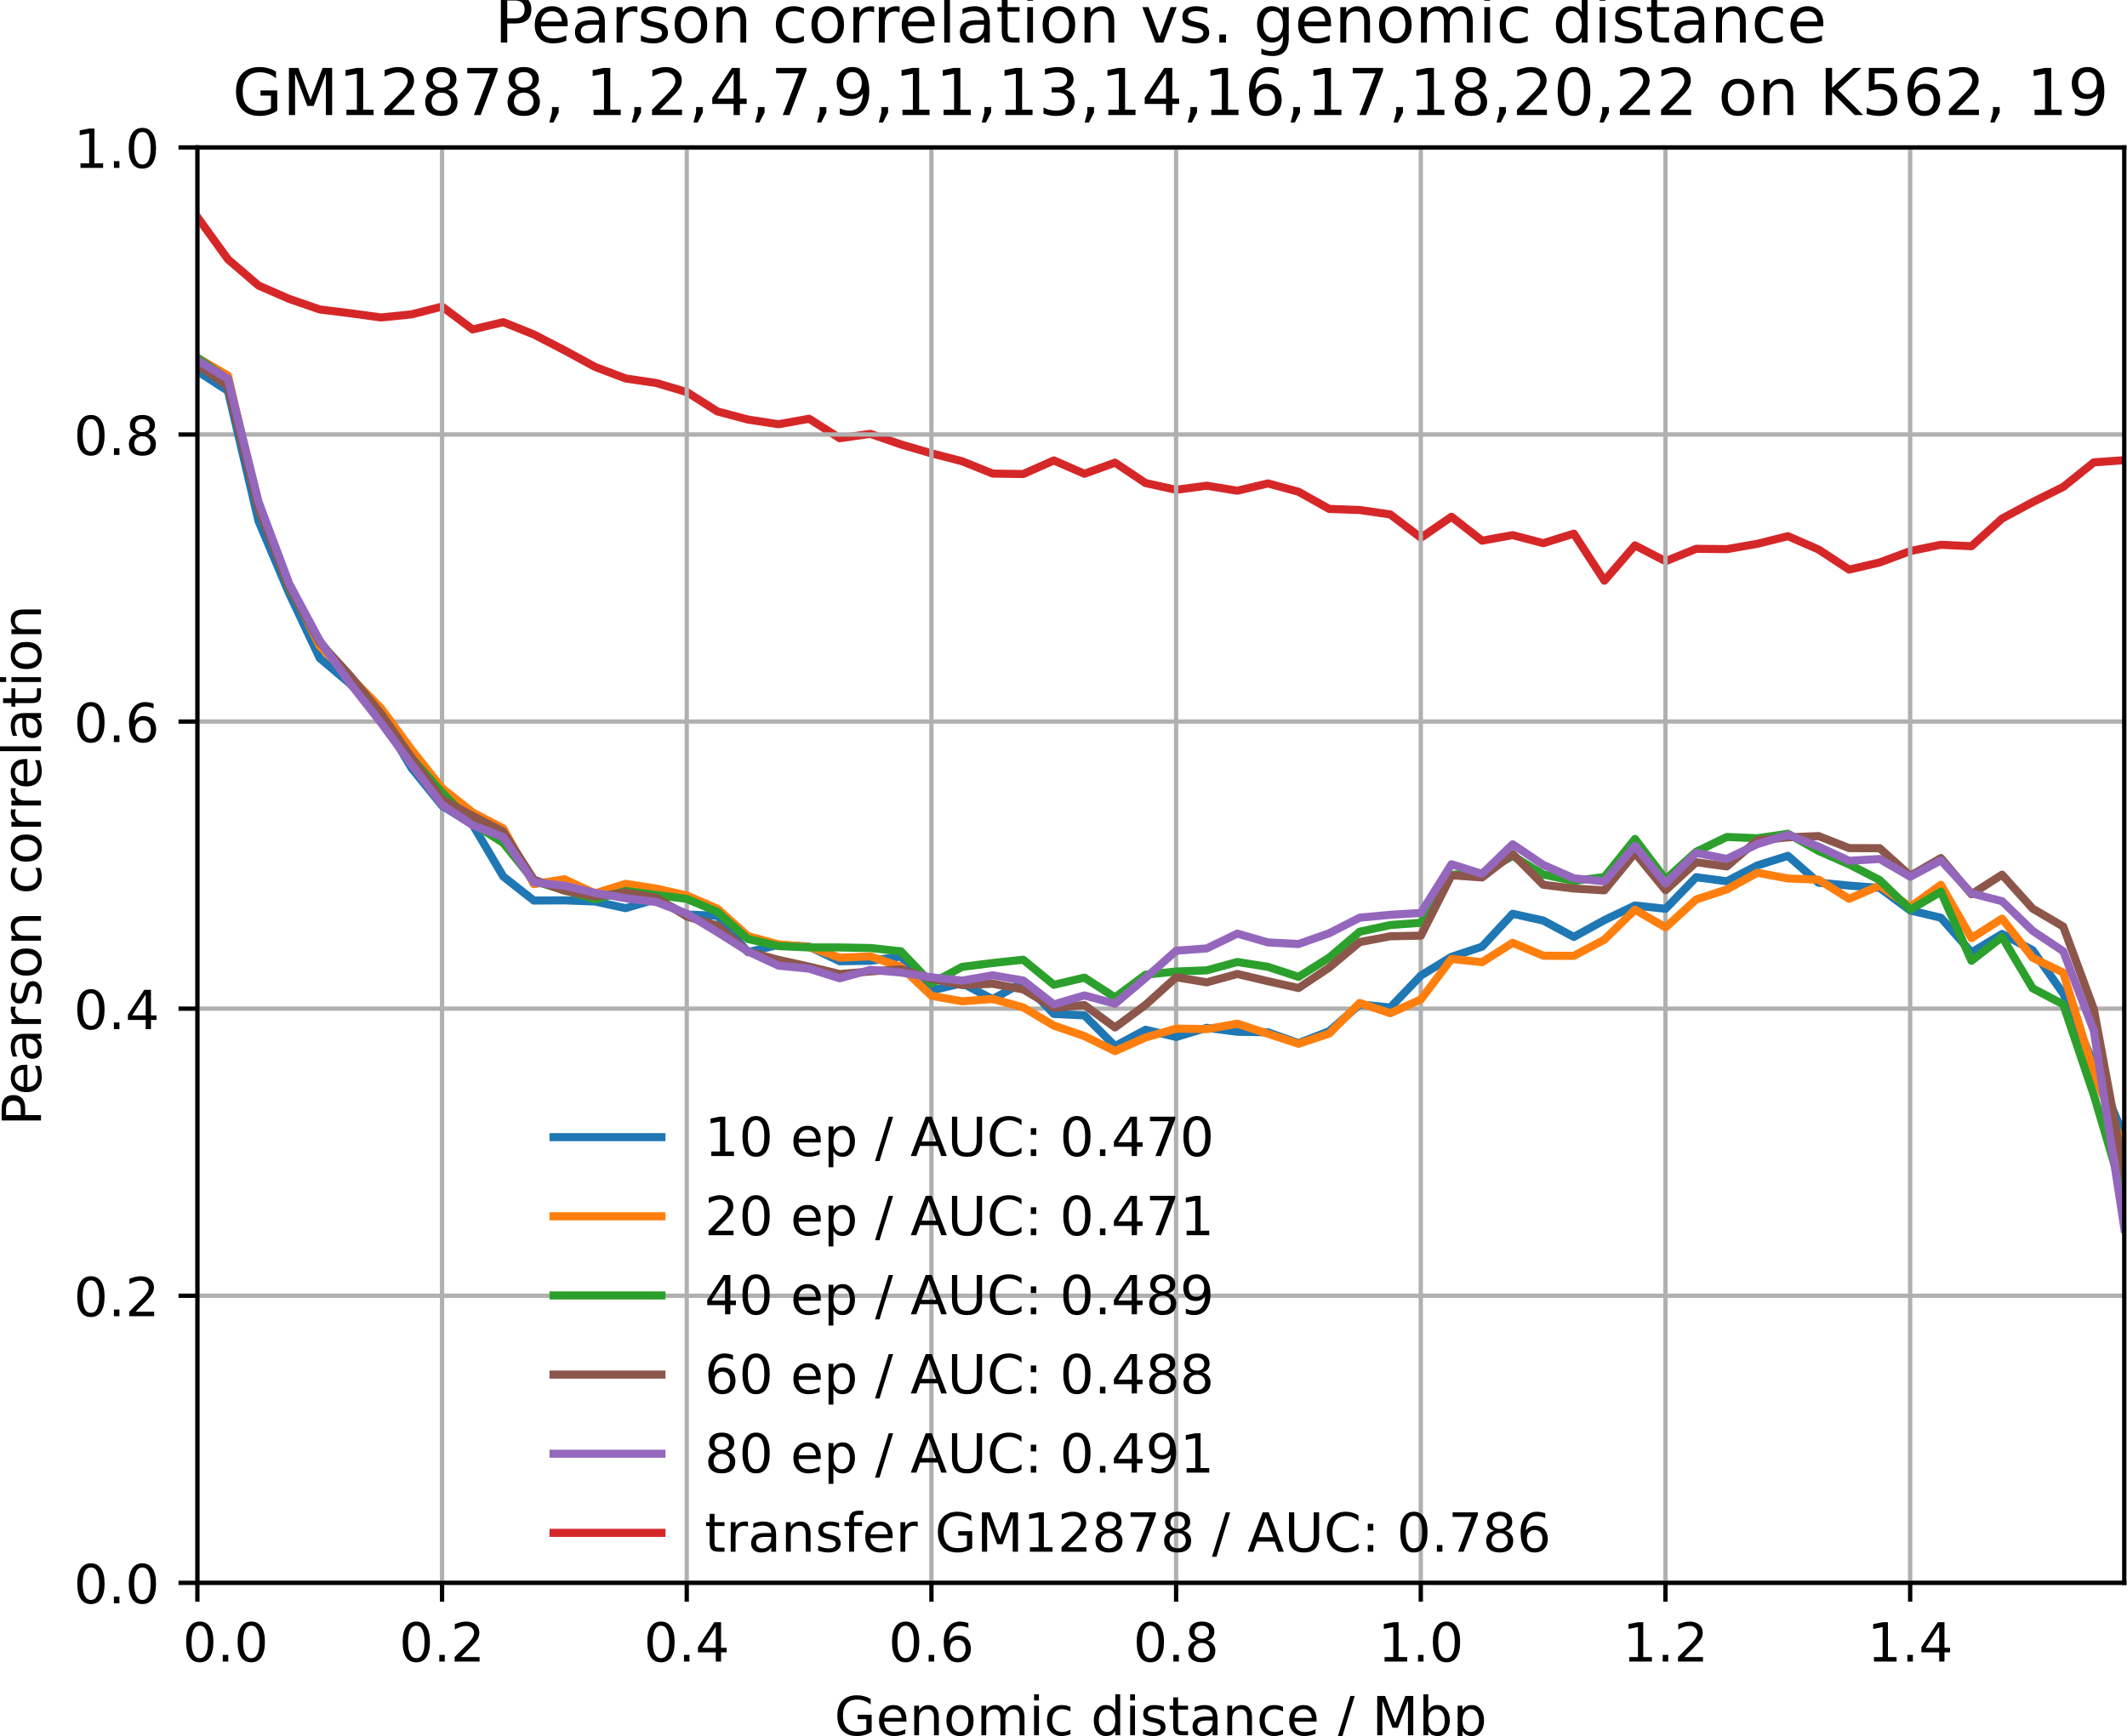
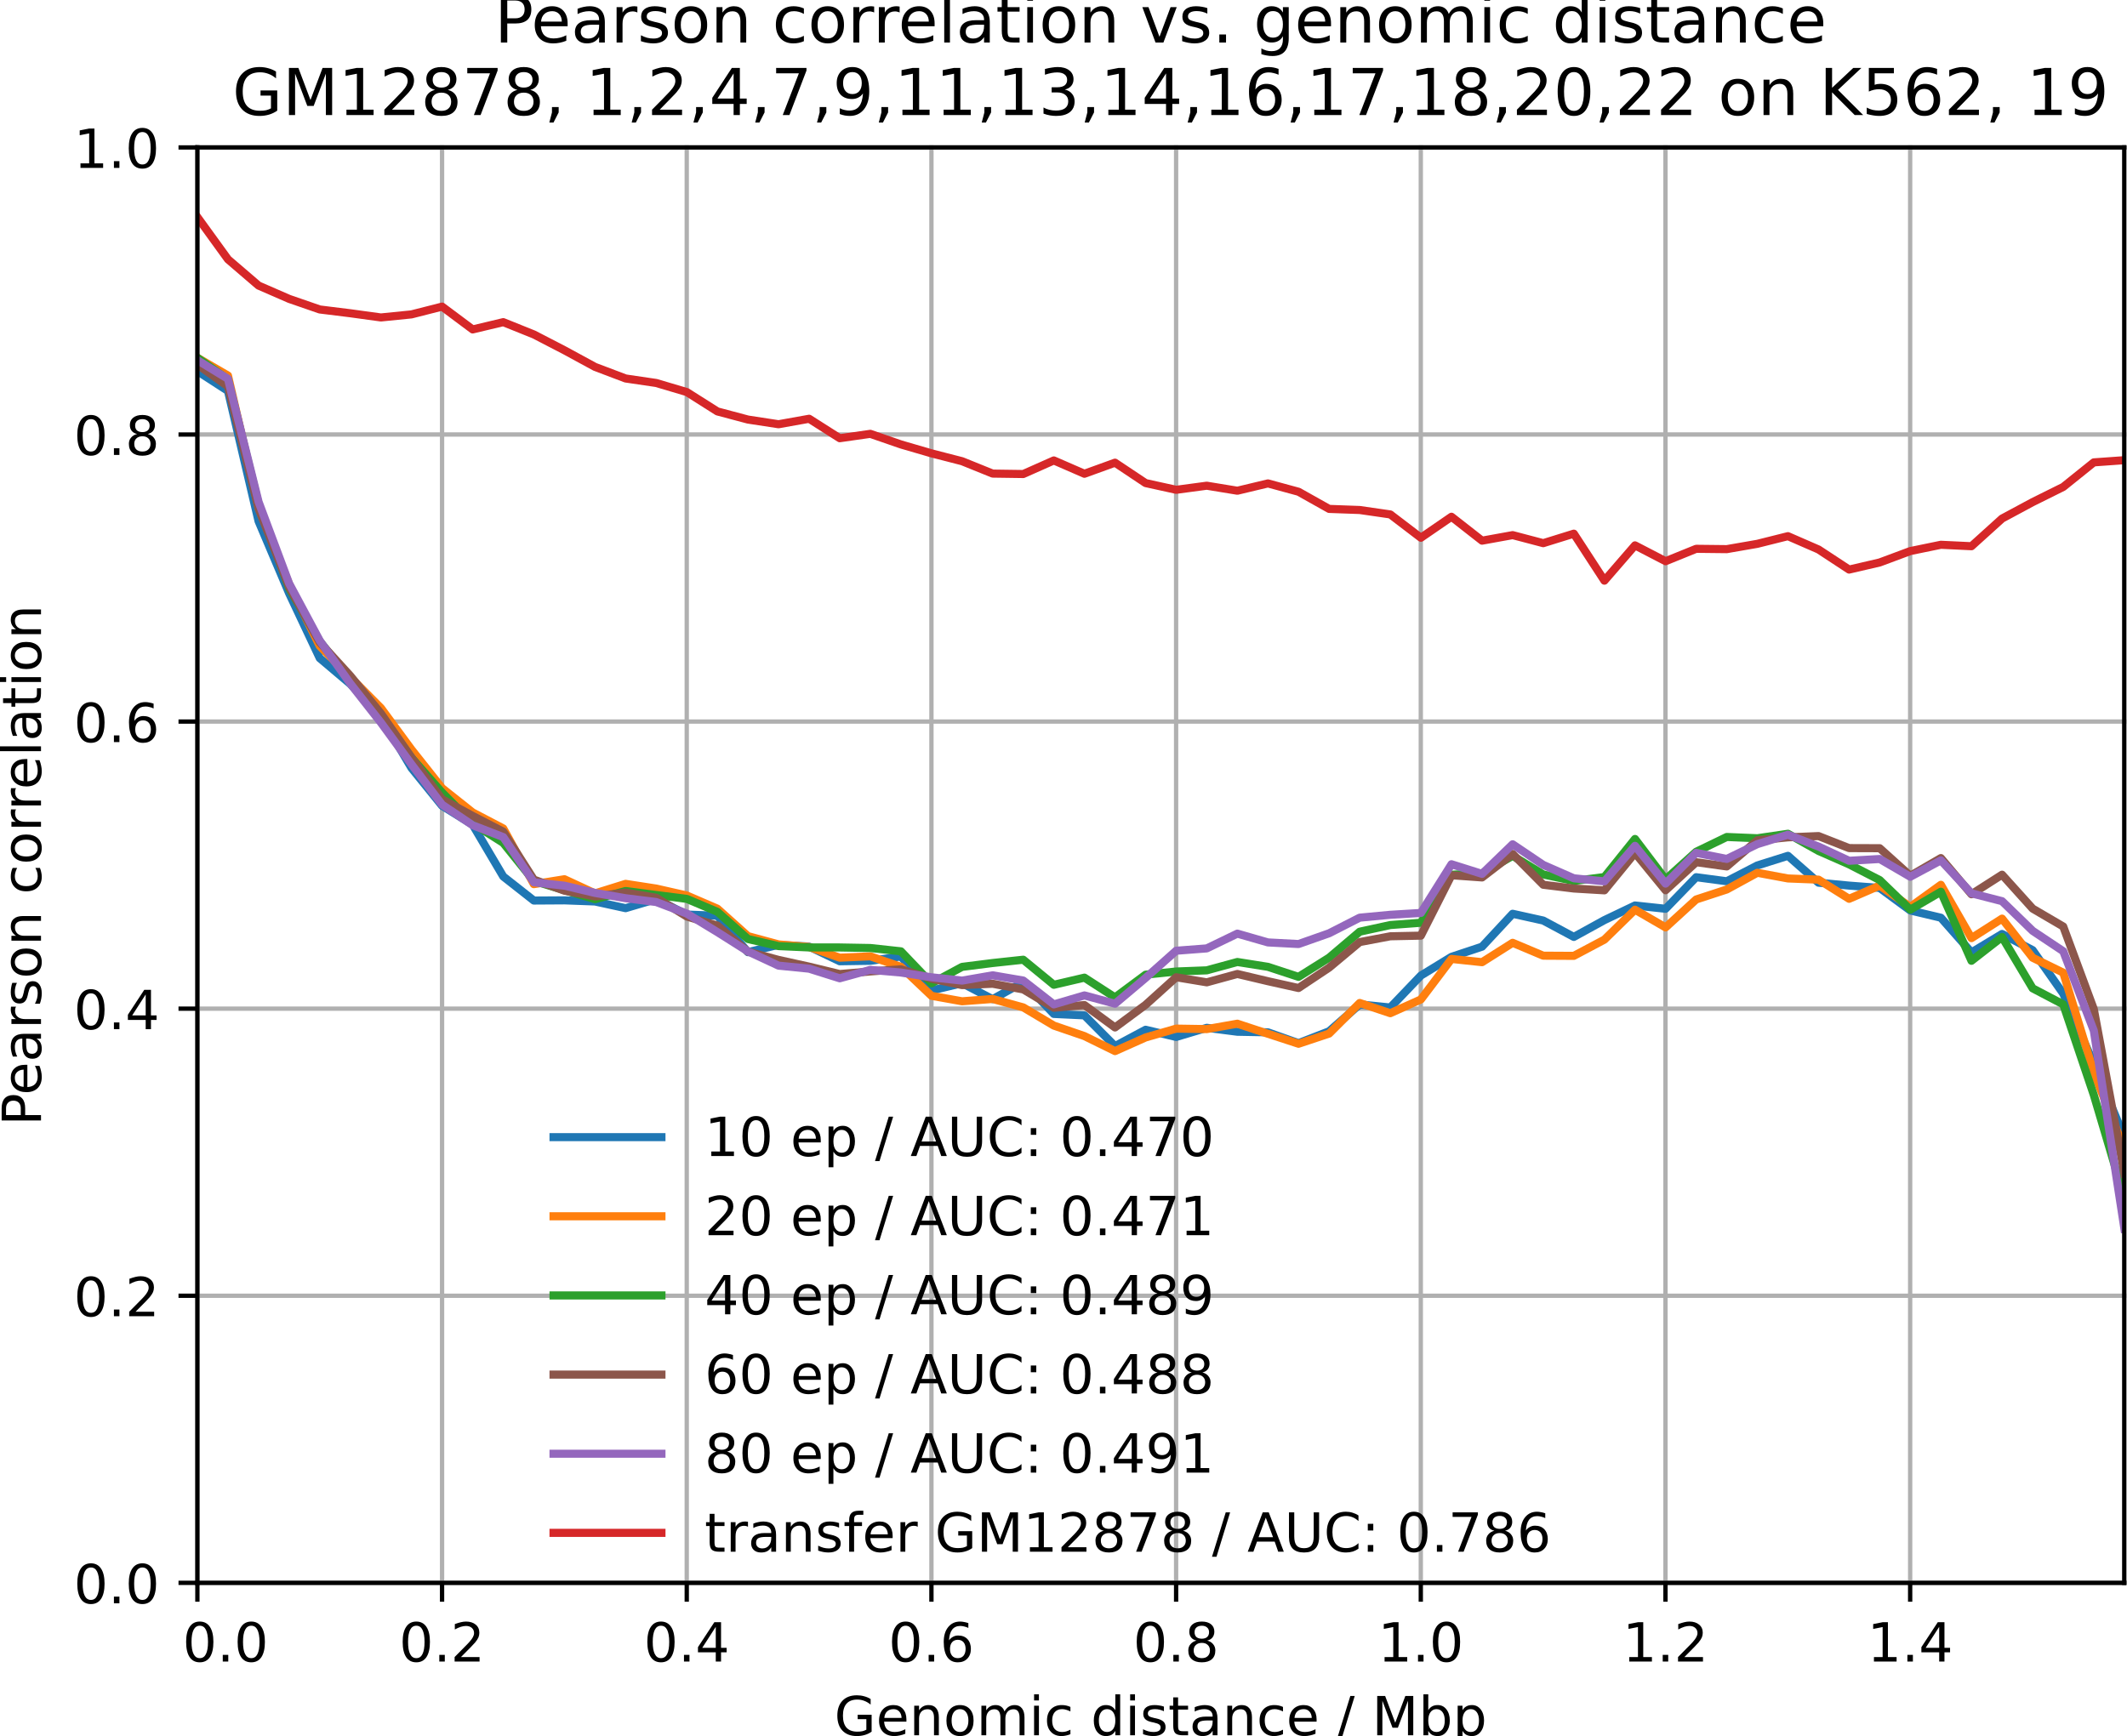
<svg xmlns="http://www.w3.org/2000/svg" version="1.1" id="svg2" xml:space="preserve" width="80mm" height="65.3mm" viewBox="0 0 302.362 246.803">
  <defs id="defs6">
    <clipPath clipPathUnits="userSpaceOnUse" id="clipPath22">
      <path d="M 57.6,38.016 H 414.72 V 304.128 H 57.6 Z" id="path20" />
    </clipPath>
    <clipPath clipPathUnits="userSpaceOnUse" id="clipPath40">
      <path d="M 57.6,38.016 H 414.72 V 304.128 H 57.6 Z" id="path38" />
    </clipPath>
    <clipPath clipPathUnits="userSpaceOnUse" id="clipPath58">
      <path d="M 57.6,38.016 H 414.72 V 304.128 H 57.6 Z" id="path56" />
    </clipPath>
    <clipPath clipPathUnits="userSpaceOnUse" id="clipPath76">
      <path d="M 57.6,38.016 H 414.72 V 304.128 H 57.6 Z" id="path74" />
    </clipPath>
    <clipPath clipPathUnits="userSpaceOnUse" id="clipPath94">
      <path d="M 57.6,38.016 H 414.72 V 304.128 H 57.6 Z" id="path92" />
    </clipPath>
    <clipPath clipPathUnits="userSpaceOnUse" id="clipPath112">
      <path d="M 57.6,38.016 H 414.72 V 304.128 H 57.6 Z" id="path110" />
    </clipPath>
    <clipPath clipPathUnits="userSpaceOnUse" id="clipPath130">
      <path d="M 57.6,38.016 H 414.72 V 304.128 H 57.6 Z" id="path128" />
    </clipPath>
    <clipPath clipPathUnits="userSpaceOnUse" id="clipPath148">
      <path d="M 57.6,38.016 H 414.72 V 304.128 H 57.6 Z" id="path146" />
    </clipPath>
    <clipPath clipPathUnits="userSpaceOnUse" id="clipPath170">
      <path d="M 57.6,38.016 H 414.72 V 304.128 H 57.6 Z" id="path168" />
    </clipPath>
    <clipPath clipPathUnits="userSpaceOnUse" id="clipPath188">
      <path d="M 57.6,38.016 H 414.72 V 304.128 H 57.6 Z" id="path186" />
    </clipPath>
    <clipPath clipPathUnits="userSpaceOnUse" id="clipPath206">
      <path d="M 57.6,38.016 H 414.72 V 304.128 H 57.6 Z" id="path204" />
    </clipPath>
    <clipPath clipPathUnits="userSpaceOnUse" id="clipPath224">
      <path d="M 57.6,38.016 H 414.72 V 304.128 H 57.6 Z" id="path222" />
    </clipPath>
    <clipPath clipPathUnits="userSpaceOnUse" id="clipPath242">
      <path d="M 57.6,38.016 H 414.72 V 304.128 H 57.6 Z" id="path240" />
    </clipPath>
    <clipPath clipPathUnits="userSpaceOnUse" id="clipPath260">
      <path d="M 57.6,38.016 H 414.72 V 304.128 H 57.6 Z" id="path258" />
    </clipPath>
    <clipPath clipPathUnits="userSpaceOnUse" id="clipPath282">
      <path d="M 57.6,38.016 H 414.72 V 304.128 H 57.6 Z" id="path280" />
    </clipPath>
    <clipPath clipPathUnits="userSpaceOnUse" id="clipPath292">
      <path d="M 57.6,38.016 H 414.72 V 304.128 H 57.6 Z" id="path290" />
    </clipPath>
    <clipPath clipPathUnits="userSpaceOnUse" id="clipPath302">
      <path d="M 57.6,38.016 H 414.72 V 304.128 H 57.6 Z" id="path300" />
    </clipPath>
    <clipPath clipPathUnits="userSpaceOnUse" id="clipPath312">
      <path d="M 57.6,38.016 H 414.72 V 304.128 H 57.6 Z" id="path310" />
    </clipPath>
    <clipPath clipPathUnits="userSpaceOnUse" id="clipPath322">
      <path d="M 57.6,38.016 H 414.72 V 304.128 H 57.6 Z" id="path320" />
    </clipPath>
    <clipPath clipPathUnits="userSpaceOnUse" id="clipPath332">
      <path d="M 57.6,38.016 H 414.72 V 304.128 H 57.6 Z" id="path330" />
    </clipPath>
  </defs>
  <g id="g10" transform="matrix(1.333333,0,0,-1.333333,-28.02396,443.5936)">
+     <path d="M 57.6,38.016 V 304.128" style="fill:none;stroke:#b0b0b0;stroke-width:0.8;stroke-linecap:square;stroke-linejoin:round;stroke-miterlimit:10;stroke-dasharray:none;stroke-opacity:1" id="path24" transform="matrix(0.5752549,0,0,0.5752549,8.927279,142.0235)" />
+     <path d="M 102.949,38.016 V 304.128" style="fill:none;stroke:#b0b0b0;stroke-width:0.8;stroke-linecap:square;stroke-linejoin:round;stroke-miterlimit:10;stroke-dasharray:none;stroke-opacity:1" id="path42" transform="matrix(0.5752549,0,0,0.5752549,8.927279,142.0235)" />
+     <path d="M 148.297,38.016 V 304.128" style="fill:none;stroke:#b0b0b0;stroke-width:0.8;stroke-linecap:square;stroke-linejoin:round;stroke-miterlimit:10;stroke-dasharray:none;stroke-opacity:1" id="path60" transform="matrix(0.5752549,0,0,0.5752549,8.927279,142.0235)" />
+     <path d="M 193.646,38.016 V 304.128" style="fill:none;stroke:#b0b0b0;stroke-width:0.8;stroke-linecap:square;stroke-linejoin:round;stroke-miterlimit:10;stroke-dasharray:none;stroke-opacity:1" id="path78" transform="matrix(0.5752549,0,0,0.5752549,8.927279,142.0235)" />
+     <path d="M 146.41,163.892 V 316.975" style="fill:none;stroke:#b0b0b0;stroke-width:0.46;stroke-linecap:square;stroke-linejoin:round;stroke-miterlimit:10;stroke-dasharray:none;stroke-opacity:1" id="path96" />
+     <path d="M 284.343,38.016 V 304.128" style="fill:none;stroke:#b0b0b0;stroke-width:0.8;stroke-linecap:square;stroke-linejoin:round;stroke-miterlimit:10;stroke-dasharray:none;stroke-opacity:1" id="path114" transform="matrix(0.5752549,0,0,0.5752549,8.927279,142.0235)" />
+     <path d="M 329.691,38.016 V 304.128" style="fill:none;stroke:#b0b0b0;stroke-width:0.8;stroke-linecap:square;stroke-linejoin:round;stroke-miterlimit:10;stroke-dasharray:none;stroke-opacity:1" id="path132" transform="matrix(0.5752549,0,0,0.5752549,8.927279,142.0235)" />
+     <path d="M 375.04,38.016 V 304.128" style="fill:none;stroke:#b0b0b0;stroke-width:0.8;stroke-linecap:square;stroke-linejoin:round;stroke-miterlimit:10;stroke-dasharray:none;stroke-opacity:1" id="path150" transform="matrix(0.5752549,0,0,0.5752549,8.927279,142.0235)" />
+     <path d="M 57.6,38.016 H 414.72" style="fill:none;stroke:#b0b0b0;stroke-width:0.8;stroke-linecap:square;stroke-linejoin:round;stroke-miterlimit:10;stroke-dasharray:none;stroke-opacity:1" id="path172" transform="matrix(0.5752549,0,0,0.5752549,8.927279,142.0235)" />
+     <path d="M 57.6,91.238 H 414.72" style="fill:none;stroke:#b0b0b0;stroke-width:0.8;stroke-linecap:square;stroke-linejoin:round;stroke-miterlimit:10;stroke-dasharray:none;stroke-opacity:1" id="path190" transform="matrix(0.5752549,0,0,0.5752549,8.927279,142.0235)" />
+     <path d="M 57.6,144.461 H 414.72" style="fill:none;stroke:#b0b0b0;stroke-width:0.8;stroke-linecap:square;stroke-linejoin:round;stroke-miterlimit:10;stroke-dasharray:none;stroke-opacity:1" id="path208" transform="matrix(0.5752549,0,0,0.5752549,8.927279,142.0235)" />
+     <path d="M 57.6,197.683 H 414.72" style="fill:none;stroke:#b0b0b0;stroke-width:0.8;stroke-linecap:square;stroke-linejoin:round;stroke-miterlimit:10;stroke-dasharray:none;stroke-opacity:1" id="path226" transform="matrix(0.5752549,0,0,0.5752549,8.927279,142.0235)" />
+     <path d="M 57.6,250.906 H 414.72" style="fill:none;stroke:#b0b0b0;stroke-width:0.8;stroke-linecap:square;stroke-linejoin:round;stroke-miterlimit:10;stroke-dasharray:none;stroke-opacity:1" id="path244" transform="matrix(0.5752549,0,0,0.5752549,8.927279,142.0235)" />
+     <path d="M 57.6,304.128 H 414.72" style="fill:none;stroke:#b0b0b0;stroke-width:0.8;stroke-linecap:square;stroke-linejoin:round;stroke-miterlimit:10;stroke-dasharray:none;stroke-opacity:1" id="path262" transform="matrix(0.5752549,0,0,0.5752549,8.927279,142.0235)" />
    <g id="g328" clip-path="url(#clipPath332)" style="stroke:#d62728;stroke-opacity:1" transform="matrix(0.5752549,0,0,0.5752549,8.927279,142.0235)">
      <path d="m 57.6,291.212 5.669,-7.83 5.669,-4.865 5.669,-2.47 5.669,-1.962 5.669,-0.703 5.669,-0.779 5.669,0.569 5.669,1.443 5.669,-4.232 5.669,1.351 5.669,-2.282 5.669,-2.933 5.669,-3.081 5.669,-2.147 5.669,-0.835 5.669,-1.682 5.669,-3.591 5.669,-1.508 5.669,-0.868 5.669,1.016 5.669,-3.606 5.669,0.811 5.669,-1.964 5.669,-1.653 5.669,-1.46 5.669,-2.293 5.669,-0.08 5.669,2.518 5.669,-2.468 5.669,2.052 5.669,-3.78 5.669,-1.248 5.669,0.761 5.669,-0.932 5.669,1.355 5.669,-1.544 5.669,-3.18 5.669,-0.204 5.669,-0.821 5.669,-4.323 5.669,3.893 5.669,-4.434 5.669,1.029 5.669,-1.493 5.669,1.761 5.669,-8.713 5.669,6.545 5.669,-2.938 5.669,2.3 5.669,-0.062 5.669,0.986 5.669,1.42 5.669,-2.471 5.669,-3.724 5.669,1.319 5.669,2.112 5.669,1.167 5.669,-0.267 5.669,5.125 5.669,3.049 5.669,2.816 5.669,4.554 5.669,0.406" style="fill:none;stroke:#d62728;stroke-width:1.5;stroke-linecap:square;stroke-linejoin:round;stroke-miterlimit:10;stroke-dasharray:none;stroke-opacity:1" id="path334" />
    </g>
    <g id="g16" transform="matrix(0.5752549,0,0,0.5752549,8.927279,142.0235)">
-       <g id="g18" clip-path="url(#clipPath22)">
-         <path d="M 57.6,38.016 V 304.128" style="fill:none;stroke:#b0b0b0;stroke-width:0.8;stroke-linecap:square;stroke-linejoin:round;stroke-miterlimit:10;stroke-dasharray:none;stroke-opacity:1" id="path24" />
-       </g>
+       <g id="g18" clip-path="url(#clipPath22)" />
    </g>
    <path d="m 42.062,163.892 v -2.013" style="fill:#000000;fill-opacity:1;fill-rule:nonzero;stroke:#000000;stroke-width:0.46;stroke-linecap:butt;stroke-linejoin:round;stroke-miterlimit:10;stroke-dasharray:none;stroke-opacity:1" id="path28" />
    <g id="g34" transform="matrix(0.5752549,0,0,0.5752549,8.927279,142.0235)">
-       <g id="g36" clip-path="url(#clipPath40)">
-         <path d="M 102.949,38.016 V 304.128" style="fill:none;stroke:#b0b0b0;stroke-width:0.8;stroke-linecap:square;stroke-linejoin:round;stroke-miterlimit:10;stroke-dasharray:none;stroke-opacity:1" id="path42" />
-       </g>
+       <g id="g36" clip-path="url(#clipPath40)" />
    </g>
    <path d="m 68.149,163.892 v -2.013" style="fill:#000000;fill-opacity:1;fill-rule:nonzero;stroke:#000000;stroke-width:0.46;stroke-linecap:butt;stroke-linejoin:round;stroke-miterlimit:10;stroke-dasharray:none;stroke-opacity:1" id="path46" />
    <g id="g52" transform="matrix(0.5752549,0,0,0.5752549,8.927279,142.0235)">
-       <g id="g54" clip-path="url(#clipPath58)">
-         <path d="M 148.297,38.016 V 304.128" style="fill:none;stroke:#b0b0b0;stroke-width:0.8;stroke-linecap:square;stroke-linejoin:round;stroke-miterlimit:10;stroke-dasharray:none;stroke-opacity:1" id="path60" />
-       </g>
+       <g id="g54" clip-path="url(#clipPath58)" />
    </g>
    <path d="m 94.236,163.892 v -2.013" style="fill:#000000;fill-opacity:1;fill-rule:nonzero;stroke:#000000;stroke-width:0.46;stroke-linecap:butt;stroke-linejoin:round;stroke-miterlimit:10;stroke-dasharray:none;stroke-opacity:1" id="path64" />
    <g id="g70" transform="matrix(0.5752549,0,0,0.5752549,8.927279,142.0235)">
-       <g id="g72" clip-path="url(#clipPath76)">
-         <path d="M 193.646,38.016 V 304.128" style="fill:none;stroke:#b0b0b0;stroke-width:0.8;stroke-linecap:square;stroke-linejoin:round;stroke-miterlimit:10;stroke-dasharray:none;stroke-opacity:1" id="path78" />
-       </g>
+       <g id="g72" clip-path="url(#clipPath76)" />
    </g>
    <path d="m 120.323,163.892 v -2.013" style="fill:#000000;fill-opacity:1;fill-rule:nonzero;stroke:#000000;stroke-width:0.46;stroke-linecap:butt;stroke-linejoin:round;stroke-miterlimit:10;stroke-dasharray:none;stroke-opacity:1" id="path82" />
-     <g id="g88" transform="matrix(0.5752549,0,0,0.5752549,8.927279,142.0235)">
-       <g id="g90" clip-path="url(#clipPath94)">
-         <path d="M 238.994,38.016 V 304.128" style="fill:none;stroke:#b0b0b0;stroke-width:0.8;stroke-linecap:square;stroke-linejoin:round;stroke-miterlimit:10;stroke-dasharray:none;stroke-opacity:1" id="path96" />
-       </g>
-     </g>
    <path d="m 146.41,163.892 v -2.013" style="fill:#000000;fill-opacity:1;fill-rule:nonzero;stroke:#000000;stroke-width:0.46;stroke-linecap:butt;stroke-linejoin:round;stroke-miterlimit:10;stroke-dasharray:none;stroke-opacity:1" id="path100" />
    <g id="g106" transform="matrix(0.5752549,0,0,0.5752549,8.927279,142.0235)">
-       <g id="g108" clip-path="url(#clipPath112)">
-         <path d="M 284.343,38.016 V 304.128" style="fill:none;stroke:#b0b0b0;stroke-width:0.8;stroke-linecap:square;stroke-linejoin:round;stroke-miterlimit:10;stroke-dasharray:none;stroke-opacity:1" id="path114" />
-       </g>
+       <g id="g108" clip-path="url(#clipPath112)" />
    </g>
    <path d="m 172.497,163.892 v -2.013" style="fill:#000000;fill-opacity:1;fill-rule:nonzero;stroke:#000000;stroke-width:0.46;stroke-linecap:butt;stroke-linejoin:round;stroke-miterlimit:10;stroke-dasharray:none;stroke-opacity:1" id="path118" />
    <g id="g124" transform="matrix(0.5752549,0,0,0.5752549,8.927279,142.0235)">
-       <g id="g126" clip-path="url(#clipPath130)">
-         <path d="M 329.691,38.016 V 304.128" style="fill:none;stroke:#b0b0b0;stroke-width:0.8;stroke-linecap:square;stroke-linejoin:round;stroke-miterlimit:10;stroke-dasharray:none;stroke-opacity:1" id="path132" />
-       </g>
+       <g id="g126" clip-path="url(#clipPath130)" />
    </g>
    <path d="m 198.584,163.892 v -2.013" style="fill:#000000;fill-opacity:1;fill-rule:nonzero;stroke:#000000;stroke-width:0.46;stroke-linecap:butt;stroke-linejoin:round;stroke-miterlimit:10;stroke-dasharray:none;stroke-opacity:1" id="path136" />
    <g id="g142" transform="matrix(0.5752549,0,0,0.5752549,8.927279,142.0235)">
-       <g id="g144" clip-path="url(#clipPath148)">
-         <path d="M 375.04,38.016 V 304.128" style="fill:none;stroke:#b0b0b0;stroke-width:0.8;stroke-linecap:square;stroke-linejoin:round;stroke-miterlimit:10;stroke-dasharray:none;stroke-opacity:1" id="path150" />
-       </g>
+       <g id="g144" clip-path="url(#clipPath148)" />
    </g>
    <path d="m 224.671,163.892 v -2.013" style="fill:#000000;fill-opacity:1;fill-rule:nonzero;stroke:#000000;stroke-width:0.46;stroke-linecap:butt;stroke-linejoin:round;stroke-miterlimit:10;stroke-dasharray:none;stroke-opacity:1" id="path154" />
    <g id="g164" transform="matrix(0.5752549,0,0,0.5752549,8.927279,142.0235)">
-       <g id="g166" clip-path="url(#clipPath170)">
-         <path d="M 57.6,38.016 H 414.72" style="fill:none;stroke:#b0b0b0;stroke-width:0.8;stroke-linecap:square;stroke-linejoin:round;stroke-miterlimit:10;stroke-dasharray:none;stroke-opacity:1" id="path172" />
-       </g>
+       <g id="g166" clip-path="url(#clipPath170)" />
    </g>
    <path d="M 42.062,163.892 H 40.049" style="fill:#000000;fill-opacity:1;fill-rule:nonzero;stroke:#000000;stroke-width:0.46;stroke-linecap:butt;stroke-linejoin:round;stroke-miterlimit:10;stroke-dasharray:none;stroke-opacity:1" id="path176" />
    <g id="g182" transform="matrix(0.5752549,0,0,0.5752549,8.927279,142.0235)">
-       <g id="g184" clip-path="url(#clipPath188)">
-         <path d="M 57.6,91.238 H 414.72" style="fill:none;stroke:#b0b0b0;stroke-width:0.8;stroke-linecap:square;stroke-linejoin:round;stroke-miterlimit:10;stroke-dasharray:none;stroke-opacity:1" id="path190" />
-       </g>
+       <g id="g184" clip-path="url(#clipPath188)" />
    </g>
    <path d="M 42.062,194.509 H 40.049" style="fill:#000000;fill-opacity:1;fill-rule:nonzero;stroke:#000000;stroke-width:0.46;stroke-linecap:butt;stroke-linejoin:round;stroke-miterlimit:10;stroke-dasharray:none;stroke-opacity:1" id="path194" />
    <g id="g200" transform="matrix(0.5752549,0,0,0.5752549,8.927279,142.0235)">
-       <g id="g202" clip-path="url(#clipPath206)">
-         <path d="M 57.6,144.461 H 414.72" style="fill:none;stroke:#b0b0b0;stroke-width:0.8;stroke-linecap:square;stroke-linejoin:round;stroke-miterlimit:10;stroke-dasharray:none;stroke-opacity:1" id="path208" />
-       </g>
+       <g id="g202" clip-path="url(#clipPath206)" />
    </g>
    <path d="M 42.062,225.125 H 40.049" style="fill:#000000;fill-opacity:1;fill-rule:nonzero;stroke:#000000;stroke-width:0.46;stroke-linecap:butt;stroke-linejoin:round;stroke-miterlimit:10;stroke-dasharray:none;stroke-opacity:1" id="path212" />
    <g id="g218" transform="matrix(0.5752549,0,0,0.5752549,8.927279,142.0235)">
-       <g id="g220" clip-path="url(#clipPath224)">
-         <path d="M 57.6,197.683 H 414.72" style="fill:none;stroke:#b0b0b0;stroke-width:0.8;stroke-linecap:square;stroke-linejoin:round;stroke-miterlimit:10;stroke-dasharray:none;stroke-opacity:1" id="path226" />
-       </g>
+       <g id="g220" clip-path="url(#clipPath224)" />
    </g>
    <path d="M 42.062,255.742 H 40.049" style="fill:#000000;fill-opacity:1;fill-rule:nonzero;stroke:#000000;stroke-width:0.46;stroke-linecap:butt;stroke-linejoin:round;stroke-miterlimit:10;stroke-dasharray:none;stroke-opacity:1" id="path230" />
    <g id="g236" transform="matrix(0.5752549,0,0,0.5752549,8.927279,142.0235)">
-       <g id="g238" clip-path="url(#clipPath242)">
-         <path d="M 57.6,250.906 H 414.72" style="fill:none;stroke:#b0b0b0;stroke-width:0.8;stroke-linecap:square;stroke-linejoin:round;stroke-miterlimit:10;stroke-dasharray:none;stroke-opacity:1" id="path244" />
-       </g>
+       <g id="g238" clip-path="url(#clipPath242)" />
    </g>
    <path d="M 42.062,286.358 H 40.049" style="fill:#000000;fill-opacity:1;fill-rule:nonzero;stroke:#000000;stroke-width:0.46;stroke-linecap:butt;stroke-linejoin:round;stroke-miterlimit:10;stroke-dasharray:none;stroke-opacity:1" id="path248" />
    <g id="g254" transform="matrix(0.5752549,0,0,0.5752549,8.927279,142.0235)">
-       <g id="g256" clip-path="url(#clipPath260)">
-         <path d="M 57.6,304.128 H 414.72" style="fill:none;stroke:#b0b0b0;stroke-width:0.8;stroke-linecap:square;stroke-linejoin:round;stroke-miterlimit:10;stroke-dasharray:none;stroke-opacity:1" id="path262" />
-       </g>
+       <g id="g256" clip-path="url(#clipPath260)" />
    </g>
    <path d="M 42.062,316.975 H 40.049" style="fill:#000000;fill-opacity:1;fill-rule:nonzero;stroke:#000000;stroke-width:0.46;stroke-linecap:butt;stroke-linejoin:round;stroke-miterlimit:10;stroke-dasharray:none;stroke-opacity:1" id="path266" />
    <g id="g278" clip-path="url(#clipPath282)" transform="matrix(0.5752549,0,0,0.5752549,8.927279,142.0235)">
      <path d="m 57.6,262.646 5.669,-3.666 5.669,-24.151 5.669,-13.377 5.669,-12.007 5.669,-4.793 5.669,-6.03 5.669,-9.543 5.669,-7.004 5.669,-3.516 5.669,-9.593 5.669,-4.459 5.669,0.035 5.669,-0.211 5.669,-1.237 5.669,1.678 5.669,-2.865 5.669,-0.213 5.669,-6.758 5.669,1.367 5.669,-0.335 5.669,-2.719 5.669,0.087 5.669,0.801 5.669,-6.314 5.669,1.366 5.669,-2.967 5.669,3.16 5.669,-5.897 5.669,-0.266 5.669,-5.7 5.669,3.034 5.669,-1.337 5.669,1.696 5.669,-0.73 5.669,-0.106 5.669,-2.008 5.669,2.202 5.669,4.98 5.669,-0.574 5.669,5.925 5.669,3.468 5.669,1.886 5.669,6.099 5.669,-1.255 5.669,-3.036 5.669,3.117 5.669,2.71 5.669,-0.61 5.669,5.854 5.669,-0.754 5.669,2.932 5.669,1.784 5.669,-4.981 5.669,-0.538 5.669,-0.438 5.669,-4.171 5.669,-1.345 5.669,-6.434 5.669,3.422 5.669,-3.001 5.669,-8.052 5.669,-13.04 5.669,-13.614" style="fill:none;stroke:#1f77b4;stroke-width:1.5;stroke-linecap:square;stroke-linejoin:round;stroke-miterlimit:10;stroke-dasharray:none;stroke-opacity:1" id="path284" />
    </g>
    <g id="g288" clip-path="url(#clipPath292)" transform="matrix(0.5752549,0,0,0.5752549,8.927279,142.0235)">
      <path d="m 57.6,265.129 5.669,-3.296 5.669,-24.528 5.669,-14.147 5.669,-11.466 5.669,-5.777 5.669,-5.716 5.669,-7.701 5.669,-7.156 5.669,-4.506 5.669,-2.967 5.669,-10.324 5.669,0.913 5.669,-2.626 5.669,1.769 5.669,-0.874 5.669,-1.282 5.669,-2.442 5.669,-5.091 5.669,-1.533 5.669,-0.48 5.669,-1.985 5.669,0.25 5.669,-1.937 5.669,-5.383 5.669,-1.013 5.669,0.428 5.669,-1.56 5.669,-3.375 5.669,-1.945 5.669,-2.784 5.669,2.527 5.669,1.641 5.669,-0.089 5.669,1.001 5.669,-1.869 5.669,-1.85 5.669,1.887 5.669,5.674 5.669,-1.895 5.669,2.551 5.669,7.509 5.669,-0.603 5.669,3.592 5.669,-2.387 5.669,-0.032 5.669,3.009 5.669,5.545 5.669,-3.283 5.669,5.182 5.669,1.851 5.669,3.097 5.669,-1.052 5.669,-0.221 5.669,-3.551 5.669,2.448 5.669,-3.948 5.669,4.094 5.669,-9.884 5.669,3.616 5.669,-7.25 5.669,-2.766 5.669,-18.485 5.669,-14.261" style="fill:none;stroke:#ff7f0e;stroke-width:1.5;stroke-linecap:square;stroke-linejoin:round;stroke-miterlimit:10;stroke-dasharray:none;stroke-opacity:1" id="path294" />
    </g>
    <g id="g298" clip-path="url(#clipPath302)" transform="matrix(0.5752549,0,0,0.5752549,8.927279,142.0235)">
      <path d="m 57.6,265.126 5.669,-4.028 5.669,-23.085 5.669,-15.621 5.669,-9.818 5.669,-7.114 5.669,-6.524 5.669,-7.949 5.669,-6.452 5.669,-5.727 5.669,-3.622 5.669,-7.048 5.669,-1.714 5.669,-1.671 5.669,1.522 5.669,-0.737 5.669,-0.724 5.669,-2.395 5.669,-5.044 5.669,-1.313 5.669,-0.251 5.669,-0.003 5.669,-0.101 5.669,-0.613 5.669,-5.938 5.669,3.053 5.669,0.715 5.669,0.612 5.669,-4.648 5.669,1.326 5.669,-3.663 5.669,4.212 5.669,0.588 5.669,0.216 5.669,1.548 5.669,-0.898 5.669,-1.859 5.669,3.56 5.669,4.812 5.669,1.235 5.669,0.423 5.669,8.907 5.669,0.255 5.669,3.248 5.669,-3.455 5.669,-1.205 5.669,0.727 5.669,7.057 5.669,-7.491 5.669,5.118 5.669,2.742 5.669,-0.236 5.669,0.833 5.669,-3.183 5.669,-2.493 5.669,-2.91 5.669,-5.48 5.669,3.317 5.669,-12.803 5.669,4.415 5.669,-9.518 5.669,-2.974 5.669,-16.81 5.669,-19.096" style="fill:none;stroke:#2ca02c;stroke-width:1.5;stroke-linecap:square;stroke-linejoin:round;stroke-miterlimit:10;stroke-dasharray:none;stroke-opacity:1" id="path304" />
    </g>
    <g id="g308" clip-path="url(#clipPath312)" style="stroke:#8c564b;stroke-opacity:1" transform="matrix(0.5752549,0,0,0.5752549,8.927279,142.0235)">
      <path d="m 57.6,263.862 5.669,-4.04 5.669,-22.626 5.669,-14.554 5.669,-10.266 5.669,-6.214 5.669,-6.968 5.669,-8.186 5.669,-7.721 5.669,-3.092 5.669,-2.917 5.669,-8.888 5.669,-2.057 5.669,-1.07 5.669,0.726 5.669,-0.961 5.669,-3.482 5.669,-1.677 5.669,-4.844 5.669,-1.523 5.669,-1.246 5.669,-1.375 5.669,0.484 5.669,0.4 5.669,-1.753 5.669,-1.182 5.669,0.251 5.669,-1.053 5.669,-3.402 5.669,0.508 5.669,-4.158 5.669,4.2 5.669,5.11 5.669,-0.942 5.669,1.551 5.669,-1.344 5.669,-1.262 5.669,3.78 5.669,4.738 5.669,1.073 5.669,0.119 5.669,11.197 5.669,-0.409 5.669,4.36 5.669,-5.713 5.669,-0.699 5.669,-0.337 5.669,6.935 5.669,-6.922 5.669,5.202 5.669,-0.785 5.669,4.847 5.669,0.546 5.669,0.237 5.669,-2.23 5.669,-0.02 5.669,-5.112 5.669,3.282 5.669,-6.706 5.669,3.626 5.669,-6.286 5.669,-3.319 5.669,-15.32 5.669,-30.465" style="fill:none;stroke:#8c564b;stroke-width:1.5;stroke-linecap:square;stroke-linejoin:round;stroke-miterlimit:10;stroke-dasharray:none;stroke-opacity:1" id="path314" />
    </g>
    <g id="g318" clip-path="url(#clipPath322)" transform="matrix(0.5752549,0,0,0.5752549,8.927279,142.0235)">
      <path d="m 57.6,264.681 5.669,-3.461 5.669,-22.789 5.669,-15.15 5.669,-10.587 5.669,-7.969 5.669,-7.23 5.669,-7.745 5.669,-7.47 5.669,-3.814 5.669,-2.198 5.669,-8.382 5.669,-0.626 5.669,-1.341 5.669,-0.983 5.669,-0.706 5.669,-2.139 5.669,-3.435 5.669,-3.582 5.669,-2.637 5.669,-0.562 5.669,-1.782 5.669,1.564 5.669,-0.495 5.669,-0.885 5.669,-0.615 5.669,0.983 5.669,-0.967 5.669,-4.425 5.669,1.666 5.669,-1.539 5.669,4.782 5.669,5.04 5.669,0.433 5.669,2.739 5.669,-1.631 5.669,-0.299 5.669,1.996 5.669,2.893 5.669,0.534 5.669,0.341 5.669,9.028 5.669,-1.785 5.669,5.484 5.669,-3.82 5.669,-2.483 5.669,-0.571 5.669,6.587 5.669,-7.002 5.669,5.706 5.669,-1.133 5.669,2.748 5.669,1.744 5.669,-2.201 5.669,-2.632 5.669,0.331 5.669,-3.292 5.669,3.039 5.669,-6.11 5.669,-1.455 5.669,-5.499 5.669,-3.78 5.669,-14.73 5.669,-36.71" style="fill:none;stroke:#9467bd;stroke-width:1.5;stroke-linecap:square;stroke-linejoin:round;stroke-miterlimit:10;stroke-dasharray:none;stroke-opacity:1" id="path324" />
    </g>
    <path d="M 42.062,163.892 V 316.975" style="fill:none;stroke:#000000;stroke-width:0.46;stroke-linecap:square;stroke-linejoin:miter;stroke-miterlimit:10;stroke-dasharray:none;stroke-opacity:1" id="path338" />
    <path d="M 247.497,163.892 V 316.975" style="fill:none;stroke:#000000;stroke-width:0.46;stroke-linecap:square;stroke-linejoin:miter;stroke-miterlimit:10;stroke-dasharray:none;stroke-opacity:1" id="path340" />
    <path d="M 42.062,163.892 H 247.497" style="fill:none;stroke:#000000;stroke-width:0.46;stroke-linecap:square;stroke-linejoin:miter;stroke-miterlimit:10;stroke-dasharray:none;stroke-opacity:1" id="path342" />
    <path d="M 42.062,316.975 H 247.497" style="fill:none;stroke:#000000;stroke-width:0.46;stroke-linecap:square;stroke-linejoin:miter;stroke-miterlimit:10;stroke-dasharray:none;stroke-opacity:1" id="path344" />
    <path d="m 80.033,211.424 h 11.505" style="fill:none;stroke:#1f77b4;stroke-width:0.863;stroke-linecap:square;stroke-linejoin:round;stroke-miterlimit:10;stroke-dasharray:none;stroke-opacity:1" id="path354" />
    <path d="m 80.033,202.984 h 11.505" style="fill:none;stroke:#ff7f0e;stroke-width:0.863;stroke-linecap:square;stroke-linejoin:round;stroke-miterlimit:10;stroke-dasharray:none;stroke-opacity:1" id="path360" />
    <path d="m 80.033,194.543 h 11.505" style="fill:none;stroke:#2ca02c;stroke-width:0.863;stroke-linecap:square;stroke-linejoin:round;stroke-miterlimit:10;stroke-dasharray:none;stroke-opacity:1" id="path366" />
    <path d="m 80.033,186.103 h 11.505" style="fill:none;stroke:#8c564b;stroke-width:0.863;stroke-linecap:square;stroke-linejoin:round;stroke-miterlimit:10;stroke-dasharray:none;stroke-opacity:1" id="path372" />
    <path d="m 80.033,177.663 h 11.505" style="fill:none;stroke:#9467bd;stroke-width:0.863;stroke-linecap:square;stroke-linejoin:round;stroke-miterlimit:10;stroke-dasharray:none;stroke-opacity:1" id="path378" />
    <path d="m 80.033,169.223 h 11.505" style="fill:none;stroke:#d62728;stroke-width:0.863;stroke-linecap:square;stroke-linejoin:round;stroke-miterlimit:10;stroke-dasharray:none;stroke-opacity:1" id="path384" />
  </g>
  <g id="layer1" style="display:inline" transform="translate(-28.02396,-17.20642)">
    <text style="font-variant:normal;font-weight:normal;font-size:7.67px;font-family:'DejaVu Sans';-inkscape-font-specification:DejaVuSans;writing-mode:lr-tb;fill:#000000;fill-opacity:1;fill-rule:nonzero;stroke:none;stroke-width:0.767" id="text32" x="53.983" y="253.47">
      <tspan x="53.983 58.861 61.3" y="253.47" id="tspan30" style="stroke-width:0.767">0.0</tspan>
    </text>
    <text style="font-variant:normal;font-weight:normal;font-size:7.67px;font-family:'DejaVu Sans';-inkscape-font-specification:DejaVuSans;writing-mode:lr-tb;fill:#000000;fill-opacity:1;fill-rule:nonzero;stroke:none;stroke-width:0.767" id="text50" x="84.765" y="253.47">
      <tspan x="84.765 89.643 92.082" y="253.47" id="tspan48" style="stroke-width:0.767">0.2</tspan>
    </text>
    <text style="font-variant:normal;font-weight:normal;font-size:7.67px;font-family:'DejaVu Sans';-inkscape-font-specification:DejaVuSans;writing-mode:lr-tb;fill:#000000;fill-opacity:1;fill-rule:nonzero;stroke:none;stroke-width:0.767" id="text68" x="119.548" y="253.47">
      <tspan x="119.548 124.426 126.865" y="253.47" id="tspan66" style="stroke-width:0.767">0.4</tspan>
    </text>
    <text style="font-variant:normal;font-weight:normal;font-size:7.67px;font-family:'DejaVu Sans';-inkscape-font-specification:DejaVuSans;writing-mode:lr-tb;fill:#000000;fill-opacity:1;fill-rule:nonzero;stroke:none;stroke-width:0.767" id="text86" x="154.33" y="253.47">
      <tspan x="154.33 159.209 161.648" y="253.47" id="tspan84" style="stroke-width:0.767">0.6</tspan>
    </text>
    <text style="font-variant:normal;font-weight:normal;font-size:7.67px;font-family:'DejaVu Sans';-inkscape-font-specification:DejaVuSans;writing-mode:lr-tb;fill:#000000;fill-opacity:1;fill-rule:nonzero;stroke:none;stroke-width:0.767" id="text104" x="189.113" y="253.47">
      <tspan x="189.113 193.991 196.43" y="253.47" id="tspan102" style="stroke-width:0.767">0.8</tspan>
    </text>
    <text style="font-variant:normal;font-weight:normal;font-size:7.67px;font-family:'DejaVu Sans';-inkscape-font-specification:DejaVuSans;writing-mode:lr-tb;fill:#000000;fill-opacity:1;fill-rule:nonzero;stroke:none;stroke-width:0.767" id="text122" x="223.896" y="253.47">
      <tspan x="223.896 228.774 231.213" y="253.47" id="tspan120" style="stroke-width:0.767">1.0</tspan>
    </text>
    <text style="font-variant:normal;font-weight:normal;font-size:7.67px;font-family:'DejaVu Sans';-inkscape-font-specification:DejaVuSans;writing-mode:lr-tb;fill:#000000;fill-opacity:1;fill-rule:nonzero;stroke:none;stroke-width:0.767" id="text140" x="258.678" y="253.47">
      <tspan x="258.678 263.557 265.996" y="253.47" id="tspan138" style="stroke-width:0.767">1.2</tspan>
    </text>
    <text style="font-variant:normal;font-weight:normal;font-size:7.67px;font-family:'DejaVu Sans';-inkscape-font-specification:DejaVuSans;writing-mode:lr-tb;fill:#000000;fill-opacity:1;fill-rule:nonzero;stroke:none;stroke-width:0.767" id="text158" x="293.461" y="253.47">
      <tspan x="293.461 298.339 300.778" y="253.47" id="tspan156" style="stroke-width:0.767">1.4</tspan>
    </text>
    <text style="font-variant:normal;font-weight:normal;font-size:7.67px;font-family:'DejaVu Sans';-inkscape-font-specification:DejaVuSans;writing-mode:lr-tb;fill:#000000;fill-opacity:1;fill-rule:nonzero;stroke:none;stroke-width:0.767" id="text162" x="146.617" y="263.957">
      <tspan x="146.617 152.562 157.279 162.142 166.836 174.306 176.439 180.657 183.096 187.967 190.099 194.095 197.102 201.804 206.666 210.885 215.602 218.041 220.626 223.065 229.684 234.555" y="263.957" id="tspan160" style="stroke-width:0.767">Genomic distance / Mbp</tspan>
    </text>
    <text style="font-variant:normal;font-weight:normal;font-size:7.67px;font-family:'DejaVu Sans';-inkscape-font-specification:DejaVuSans;writing-mode:lr-tb;fill:#000000;fill-opacity:1;fill-rule:nonzero;stroke:none;stroke-width:0.767" id="text180" x="38.513" y="245.189">
      <tspan x="38.513 43.392 45.831" y="245.189" id="tspan178" style="stroke-width:0.767">0.0</tspan>
    </text>
    <text style="font-variant:normal;font-weight:normal;font-size:7.67px;font-family:'DejaVu Sans';-inkscape-font-specification:DejaVuSans;writing-mode:lr-tb;fill:#000000;fill-opacity:1;fill-rule:nonzero;stroke:none;stroke-width:0.767" id="text198" x="38.513" y="204.367">
      <tspan x="38.513 43.392 45.831" y="204.367" id="tspan196" style="stroke-width:0.767">0.2</tspan>
    </text>
    <text style="font-variant:normal;font-weight:normal;font-size:7.67px;font-family:'DejaVu Sans';-inkscape-font-specification:DejaVuSans;writing-mode:lr-tb;fill:#000000;fill-opacity:1;fill-rule:nonzero;stroke:none;stroke-width:0.767" id="text216" x="38.513" y="163.545">
      <tspan x="38.513 43.392 45.831" y="163.545" id="tspan214" style="stroke-width:0.767">0.4</tspan>
    </text>
    <text style="font-variant:normal;font-weight:normal;font-size:7.67px;font-family:'DejaVu Sans';-inkscape-font-specification:DejaVuSans;writing-mode:lr-tb;fill:#000000;fill-opacity:1;fill-rule:nonzero;stroke:none;stroke-width:0.767" id="text234" x="38.513" y="122.723">
      <tspan x="38.513 43.392 45.831" y="122.723" id="tspan232" style="stroke-width:0.767">0.6</tspan>
    </text>
    <text style="font-variant:normal;font-weight:normal;font-size:7.67px;font-family:'DejaVu Sans';-inkscape-font-specification:DejaVuSans;writing-mode:lr-tb;fill:#000000;fill-opacity:1;fill-rule:nonzero;stroke:none;stroke-width:0.767" id="text252" x="38.513" y="81.901">
      <tspan x="38.513 43.392 45.831" y="81.901" id="tspan250" style="stroke-width:0.767">0.8</tspan>
    </text>
    <text style="font-variant:normal;font-weight:normal;font-size:7.67px;font-family:'DejaVu Sans';-inkscape-font-specification:DejaVuSans;writing-mode:lr-tb;fill:#000000;fill-opacity:1;fill-rule:nonzero;stroke:none;stroke-width:0.767" id="text270" x="38.513" y="41.079">
      <tspan x="38.513 43.392 45.831" y="41.079" id="tspan268" style="stroke-width:0.767">1.0</tspan>
    </text>
    <text transform="rotate(-90)" style="font-variant:normal;font-weight:normal;font-size:7.67px;font-family:'DejaVu Sans';-inkscape-font-specification:DejaVuSans;writing-mode:lr-tb;fill:#000000;fill-opacity:1;fill-rule:nonzero;stroke:none;stroke-width:0.767" id="text274" x="-177.278" y="33.851">
      <tspan x="-177.278 -172.653 -167.936 -163.234 -160.082 -156.086 -151.392 -146.529 -144.09 -139.871 -135.177 -132.025 -128.872 -124.155 -122.023 -117.321 -114.314 -112.182 -107.488" y="33.851" id="tspan272" style="stroke-width:0.767">Pearson correlation</tspan>
    </text>
    <text style="font-variant:normal;font-weight:normal;font-size:9.204px;font-family:'DejaVu Sans';-inkscape-font-specification:DejaVuSans;writing-mode:lr-tb;fill:#000000;fill-opacity:1;fill-rule:nonzero;stroke:none;stroke-width:0.767" id="text348" x="98.32" y="23.249">
      <tspan x="98.32 103.87 109.531 115.173 118.956 123.751 129.384 135.219 138.146 143.208 148.841 152.624 156.407 162.067 164.626 170.268 173.876 176.435 182.068 187.903 190.83 196.279 201.074 204.001 206.928 212.773 218.433 224.269 229.901 238.866 241.425 246.487 249.414 255.259 257.817 262.613 266.221 271.863 277.698 282.76" y="23.249" id="tspan346" style="stroke-width:0.767">Pearson correlation vs. genomic distance</tspan>
    </text>
    <text style="font-variant:normal;font-weight:normal;font-size:9.204px;font-family:'DejaVu Sans';-inkscape-font-specification:DejaVuSans;writing-mode:lr-tb;fill:#000000;fill-opacity:1;fill-rule:nonzero;stroke:none;stroke-width:0.767" id="text352" x="61.057" y="33.565">
      <tspan x="61.057 68.19 76.133 81.987 87.841 93.695 99.548 105.402 108.329 111.256 117.11 120.037 125.89 128.817 134.671 137.598 143.452 146.379 152.233 155.159 161.013 166.867 169.794 175.648 181.502 184.428 190.282 196.136 199.063 204.917 210.77 213.697 219.551 225.405 228.332 234.186 240.039 242.966 248.82 254.674 257.601 263.455 269.308 272.235 277.868 283.704 286.631 292.668 298.522 304.376 310.23 313.157 316.084 321.937" y="33.565" id="tspan350" style="stroke-width:0.767">GM12878, 1,2,4,7,9,11,13,14,16,17,18,20,22 on K562, 19</tspan>
    </text>
    <text style="font-variant:normal;font-weight:normal;font-size:7.67px;font-family:'DejaVu Sans';-inkscape-font-specification:DejaVuSans;writing-mode:lr-tb;fill:#000000;fill-opacity:1;fill-rule:nonzero;stroke:none;stroke-width:0.767" id="text358" x="128.187" y="181.586">
      <tspan x="128.187 133.066 137.944 140.383 145.1 149.97 152.409 154.994 157.433 162.68 168.294 173.648 176.233 178.672 183.55 185.989 190.867 195.745" y="181.586" id="tspan356" style="stroke-width:0.767">10 ep / AUC: 0.470</tspan>
    </text>
    <text style="font-variant:normal;font-weight:normal;font-size:7.67px;font-family:'DejaVu Sans';-inkscape-font-specification:DejaVuSans;writing-mode:lr-tb;fill:#000000;fill-opacity:1;fill-rule:nonzero;stroke:none;stroke-width:0.767" id="text364" x="128.187" y="192.84">
      <tspan x="128.187 133.066 137.944 140.383 145.1 149.97 152.409 154.994 157.433 162.68 168.294 173.648 176.233 178.672 183.55 185.989 190.867 195.745" y="192.84" id="tspan362" style="stroke-width:0.767">20 ep / AUC: 0.471</tspan>
    </text>
    <text style="font-variant:normal;font-weight:normal;font-size:7.67px;font-family:'DejaVu Sans';-inkscape-font-specification:DejaVuSans;writing-mode:lr-tb;fill:#000000;fill-opacity:1;fill-rule:nonzero;stroke:none;stroke-width:0.767" id="text370" x="128.187" y="204.093">
      <tspan x="128.187 133.066 137.944 140.383 145.1 149.97 152.409 154.994 157.433 162.68 168.294 173.648 176.233 178.672 183.55 185.989 190.867 195.745" y="204.093" id="tspan368" style="stroke-width:0.767">40 ep / AUC: 0.489</tspan>
    </text>
    <text style="font-variant:normal;font-weight:normal;font-size:7.67px;font-family:'DejaVu Sans';-inkscape-font-specification:DejaVuSans;writing-mode:lr-tb;fill:#000000;fill-opacity:1;fill-rule:nonzero;stroke:none;stroke-width:0.767" id="text376" x="128.187" y="215.347">
      <tspan x="128.187 133.066 137.944 140.383 145.1 149.97 152.409 154.994 157.433 162.68 168.294 173.648 176.233 178.672 183.55 185.989 190.867 195.745" y="215.347" id="tspan374" style="stroke-width:0.767">60 ep / AUC: 0.488</tspan>
    </text>
    <text style="font-variant:normal;font-weight:normal;font-size:7.67px;font-family:'DejaVu Sans';-inkscape-font-specification:DejaVuSans;writing-mode:lr-tb;fill:#000000;fill-opacity:1;fill-rule:nonzero;stroke:none;stroke-width:0.767" id="text382" x="128.187" y="226.6">
      <tspan x="128.187 133.066 137.944 140.383 145.1 149.97 152.409 154.994 157.433 162.68 168.294 173.648 176.233 178.672 183.55 185.989 190.867 195.745" y="226.6" id="tspan380" style="stroke-width:0.767">80 ep / AUC: 0.491</tspan>
    </text>
    <text style="font-variant:normal;font-weight:normal;font-size:7.67px;font-family:'DejaVu Sans';-inkscape-font-specification:DejaVuSans;writing-mode:lr-tb;fill:#000000;fill-opacity:1;fill-rule:nonzero;stroke:none;stroke-width:0.767" id="text388" x="128.187" y="237.853">
      <tspan x="128.187 131.194 134.346 139.048 143.911 147.907 150.607 155.324 158.476 160.916 166.86 173.479 178.357 183.235 188.114 192.992 197.87 200.309 202.894 205.333 210.579 216.194 221.547 224.132 226.571 231.449 233.888 238.767 243.645" y="237.853" id="tspan386" style="stroke-width:0.767">transfer GM12878 / AUC: 0.786</tspan>
    </text>
  </g>
</svg>
